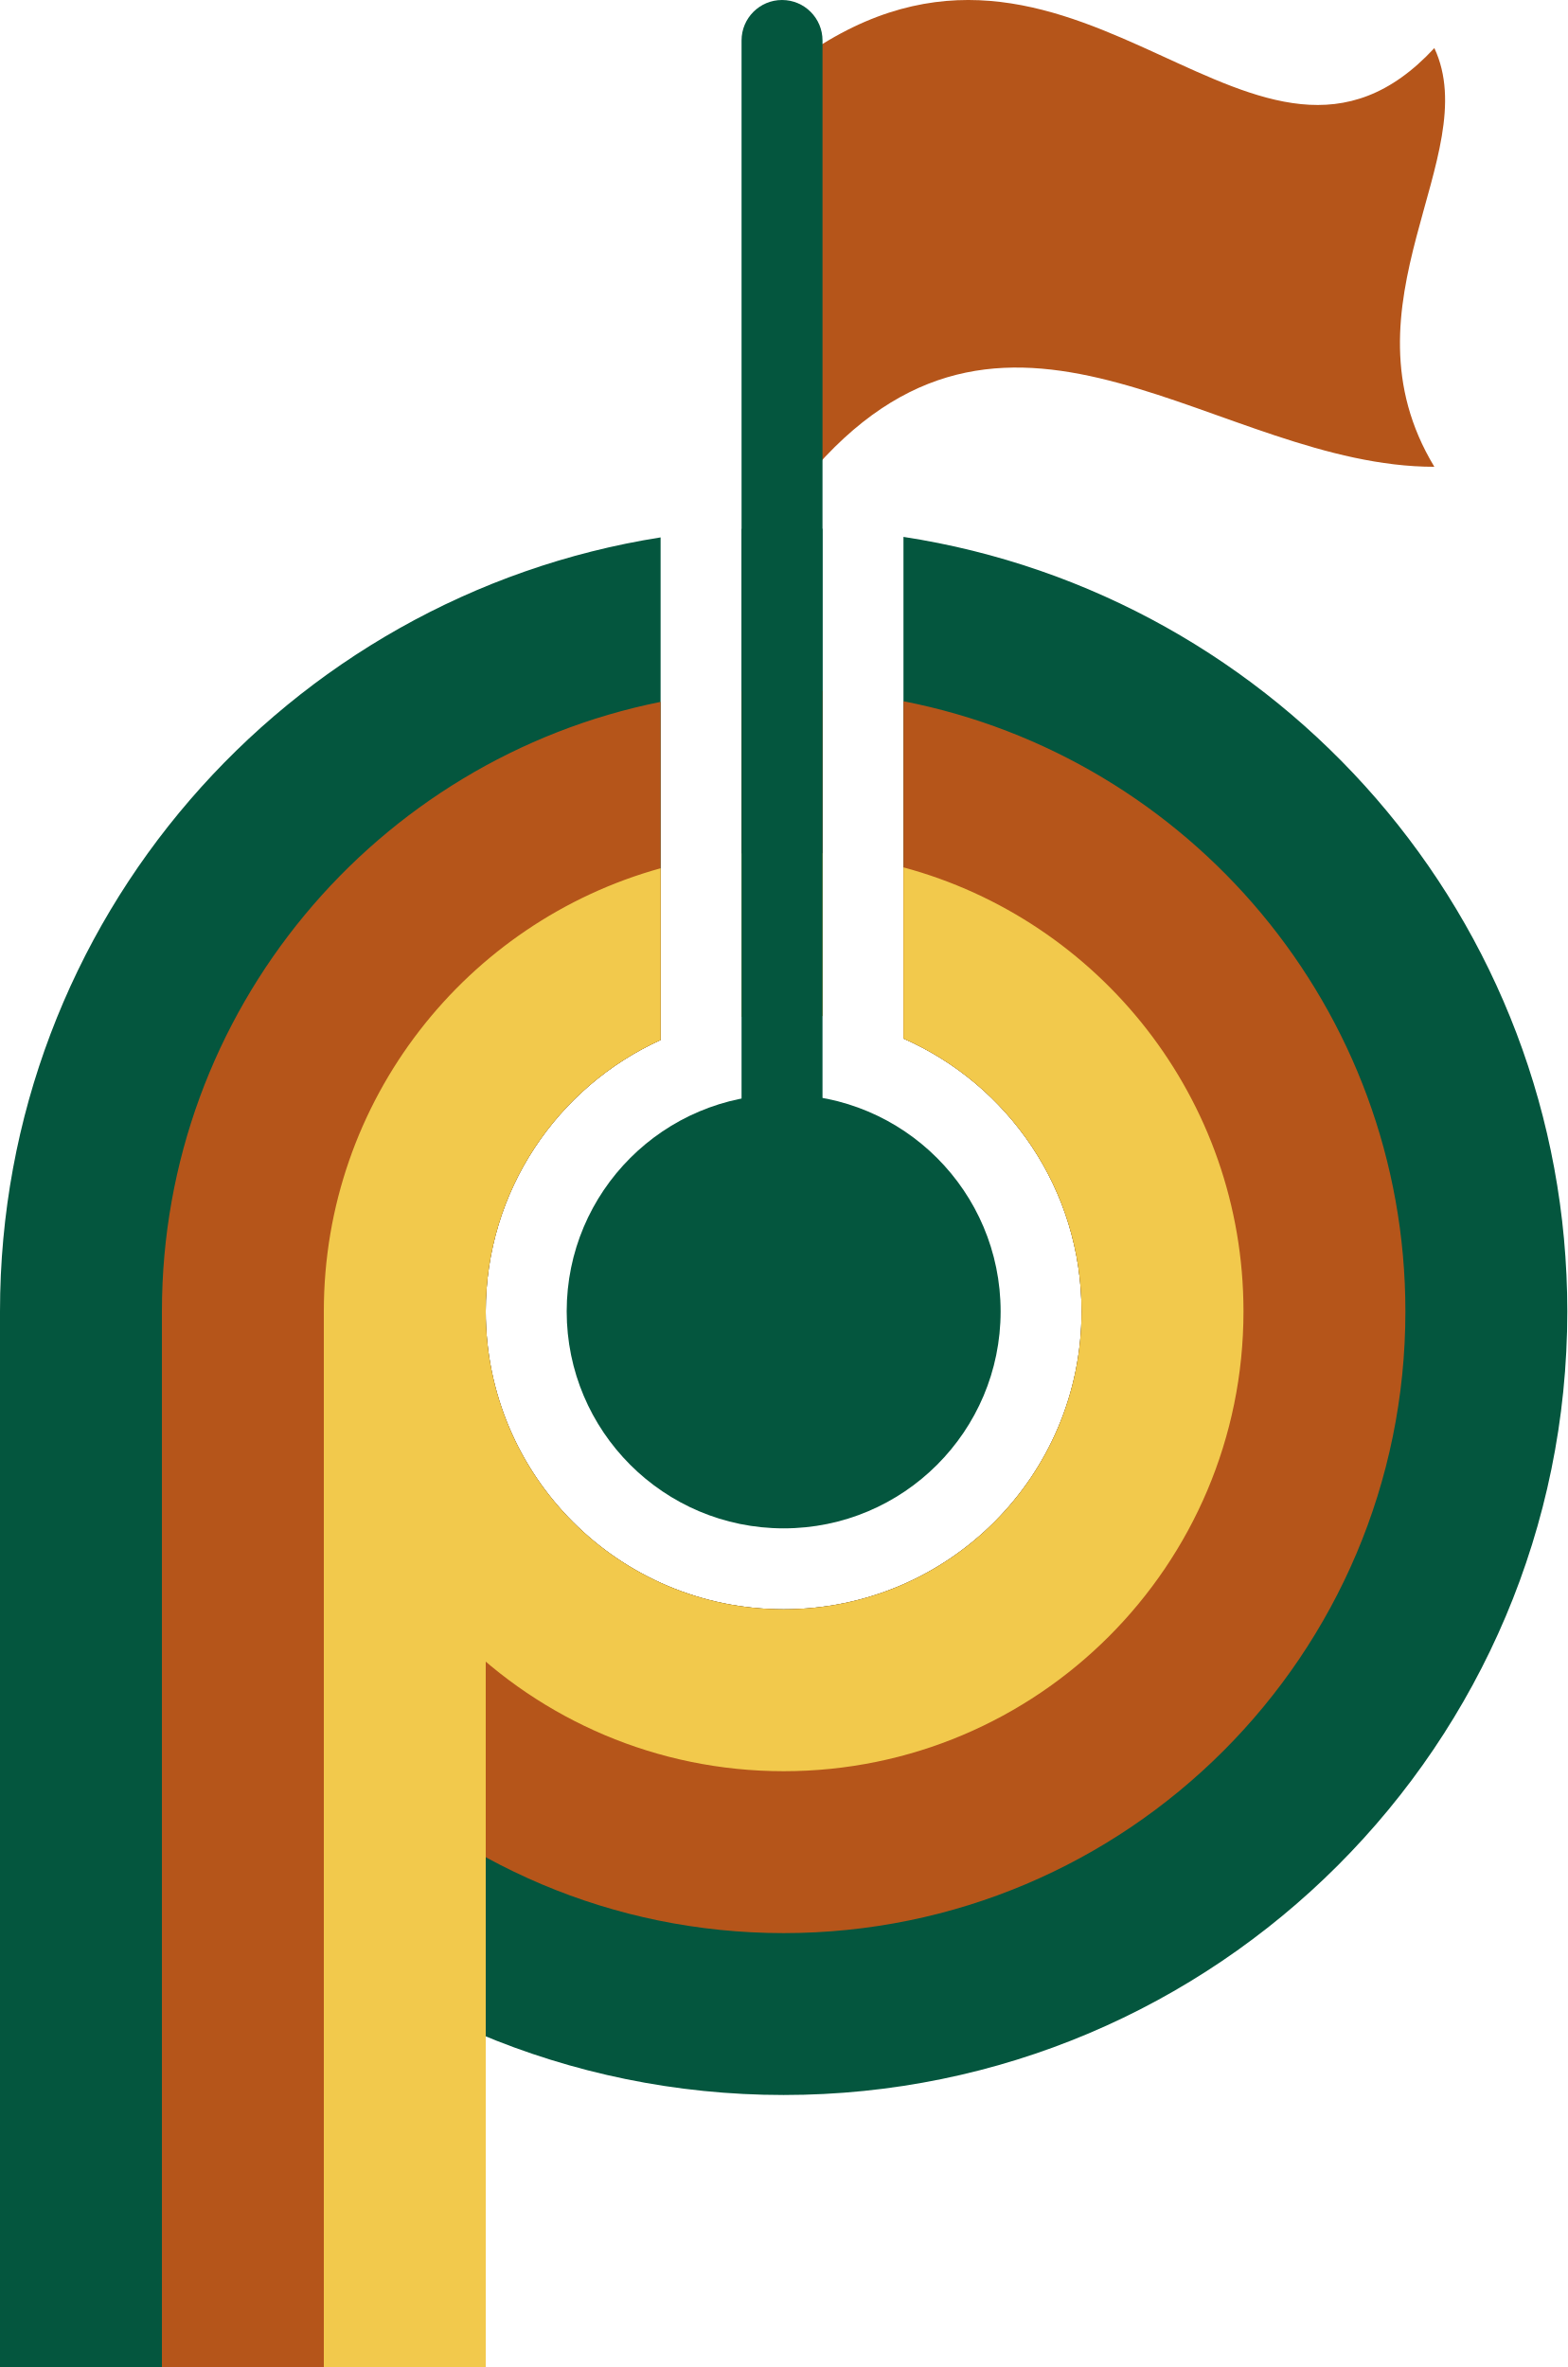
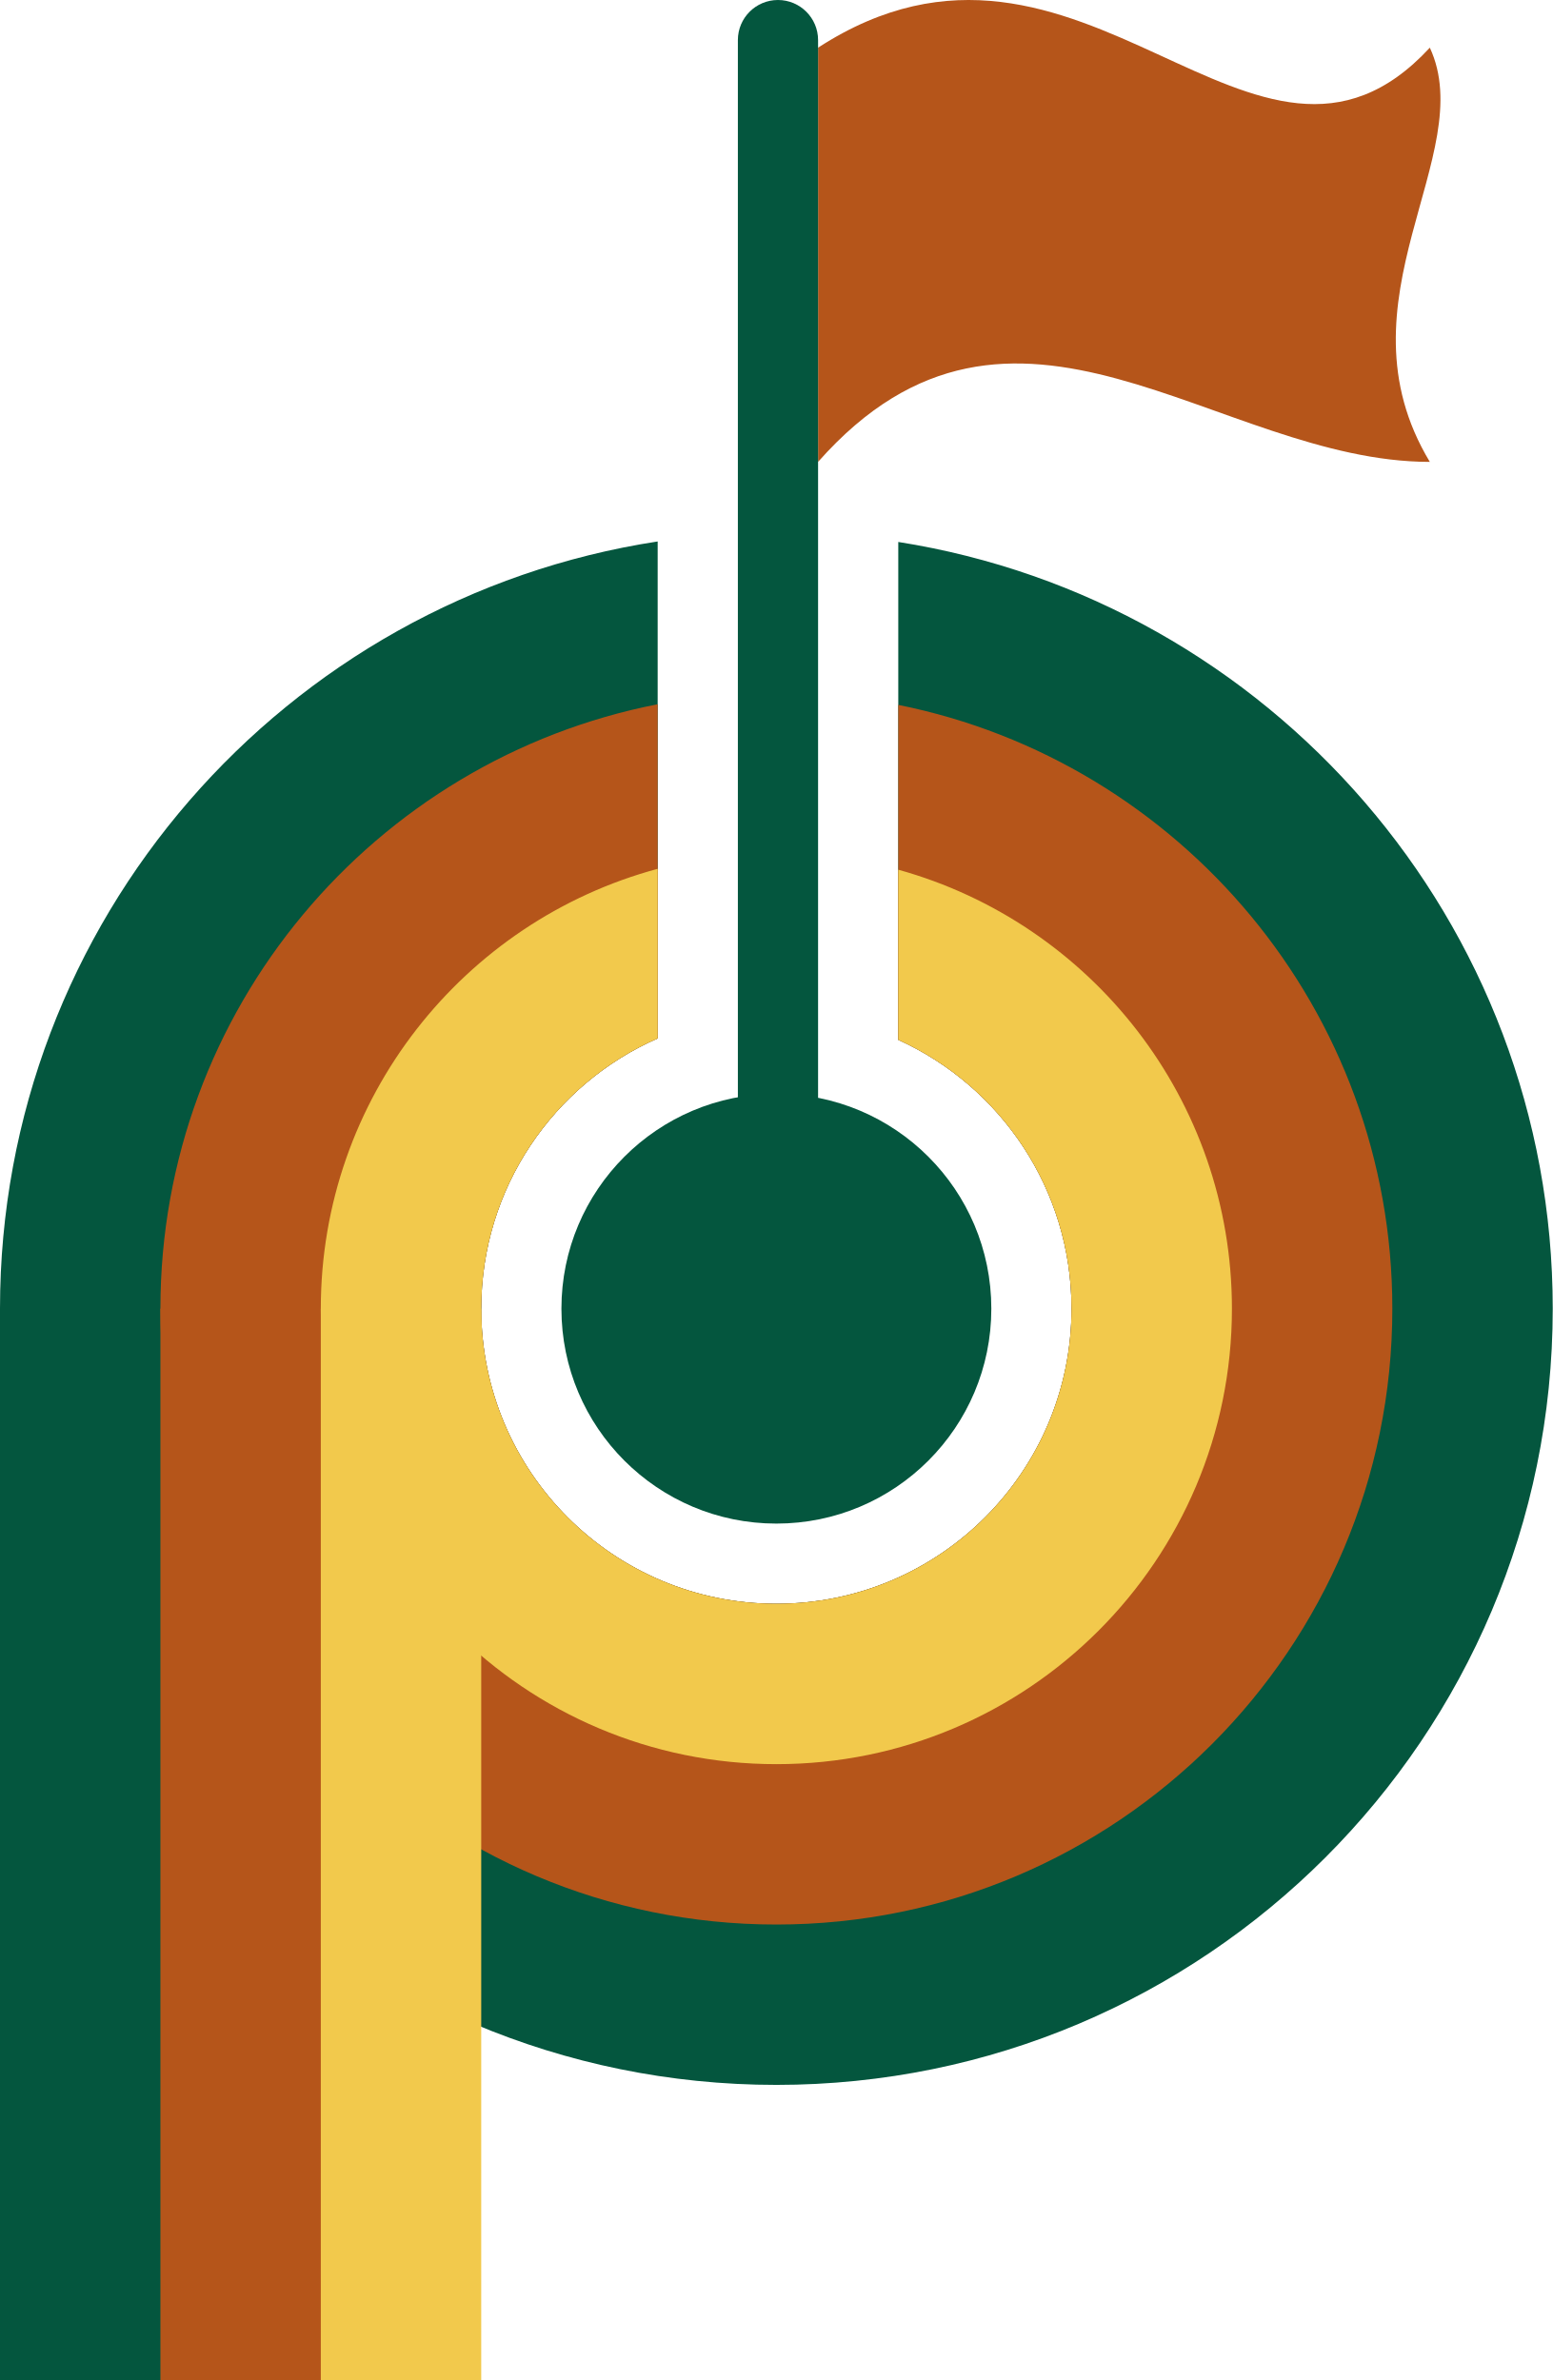
- <svg xmlns="http://www.w3.org/2000/svg" width="484" height="731" viewBox="0 0 484 731" fill="none">
-   <path d="M279 165.807C395.09 183.617 484 283.924 484 404.996C484 538.649 375.653 646.996 242 646.996C108.347 646.996 0 538.649 0 404.996C0 284.272 88.4 184.195 204 165.963V321.187C172.15 335.651 150 367.736 150 404.996C150 455.806 191.19 496.996 242 496.996C292.81 496.996 334 455.806 334 404.996C334 367.348 311.386 334.981 279 320.739V165.807ZM242 162.996C246.024 162.996 250.024 163.095 254 163.289V313.772C250.072 313.261 246.067 312.996 242 312.996C237.587 312.996 233.247 313.307 229 313.907V163.34C233.304 163.112 237.639 162.996 242 162.996Z" fill="#04563E" />
-   <path d="M279 216.562C367.335 233.807 434 311.618 434 405C434 511.039 348.039 597 242 597C135.961 597 50 511.039 50 405C50 311.971 116.163 234.394 204 216.76V321.19C172.15 335.655 150 367.74 150 405C150 455.81 191.19 497 242 497C292.81 497 334 455.81 334 405C334 367.352 311.386 334.985 279 320.743V216.562ZM242 213C246.03 213 250.031 213.124 254 213.369V313.776C250.072 313.265 246.067 313 242 313C237.587 313 233.247 313.31 229 313.911V213.434C233.296 213.146 237.631 213 242 213Z" fill="#B5551A" />
-   <path d="M242 338C279.004 338 309.002 367.997 309.002 405.001C309.002 442.005 279.004 472.002 242 472.002C204.996 472.002 174.999 442.005 174.999 405.001C174.999 367.997 204.996 338 242 338Z" fill="#04563E" />
-   <rect x="100" y="405" width="50" height="326" fill="#F2C94C" />
-   <rect x="50" y="405" width="50" height="326" fill="#B5551A" />
-   <rect y="405" width="50" height="326" fill="#04563E" />
-   <path d="M279 267.869C339.483 284.148 384 339.375 384 405C384 483.424 320.424 547 242 547C163.576 547 100 483.424 100 405C100 339.738 144.027 284.761 204 268.145V321.19C172.15 335.655 150 367.74 150 405C150 455.81 191.19 497 242 497C292.81 497 334 455.81 334 405C334 367.352 311.386 334.985 279 320.743V267.869ZM242 263C246.042 263 250.044 263.171 254 263.502V313.776C250.072 313.265 246.067 313 242 313C237.587 313 233.247 313.31 229 313.911V263.588C233.281 263.199 237.617 263 242 263Z" fill="#F2C94C" />
-   <path d="M252 14.845V144.159C313.119 75.202 376.469 144.159 442.942 144.159C412.606 93.931 458.5 48.164 442.942 14.845C388.5 73.664 334.533 -38.511 252 14.845Z" fill="#B5551A" />
-   <rect x="229" width="25" height="405" rx="12.5" fill="#04563E" />
+ <svg xmlns="http://www.w3.org/2000/svg" width="484" height="742" viewBox="0 0 484 742" fill="none">
+   <path d="M205 323.739C172.614 337.981 150 370.348 150 407.996C150 458.806 191.19 499.996 242 499.996C292.81 499.996 334 458.806 334 407.996C334 370.736 311.85 338.651 280 324.187V168.963C395.6 187.195 484 287.272 484 407.996C484 541.649 375.653 649.996 242 649.996C108.347 649.996 0 541.649 0 407.996C0 286.924 88.91 186.617 205 168.807V323.739Z" fill="#04563E" />
+   <rect y="408" width="51" height="334" fill="#04563E" />
+   <path d="M242.001 341C279.005 341 309.003 370.997 309.003 408.001C309.003 445.005 279.005 475.002 242.001 475.002C204.997 475.002 175 445.005 175 408.001C175 370.997 204.997 341 242.001 341Z" fill="#04563E" />
+   <path d="M205 323.743C172.614 337.985 150 370.352 150 408C150 458.81 191.19 500 242 500C292.81 500 334 458.81 334 408C334 370.74 311.85 338.655 280 324.19V219.76C367.837 237.394 434 314.971 434 408C434 514.039 348.039 600 242 600C135.961 600 50 514.039 50 408C50 314.618 116.665 236.807 205 219.562V323.743Z" fill="#B5551A" />
+   <rect x="50" y="408" width="51" height="334" fill="#B5551A" />
+   <rect x="100" y="408" width="50" height="334" fill="#F2C94C" />
+   <path d="M205 323.743C172.614 337.985 150 370.352 150 408C150 458.81 191.19 500 242 500C292.81 500 334 458.81 334 408C334 370.74 311.85 338.655 280 324.19V271.145C339.973 287.761 384 342.738 384 408C384 486.424 320.424 550 242 550C163.576 550 100 486.424 100 408C100 342.375 144.517 287.148 205 270.869V323.743Z" fill="#F2C94C" />
+   <path d="M255 14.861V144C316.019 74.969 379.323 144 445.687 144C415.4 93.718 461.219 48.217 445.687 14.862C391.334 73.745 337.398 -38.552 255 14.861Z" fill="#B5551A" />
+   <rect x="230" width="25" height="408" rx="12.5" fill="#04563E" />
</svg>
